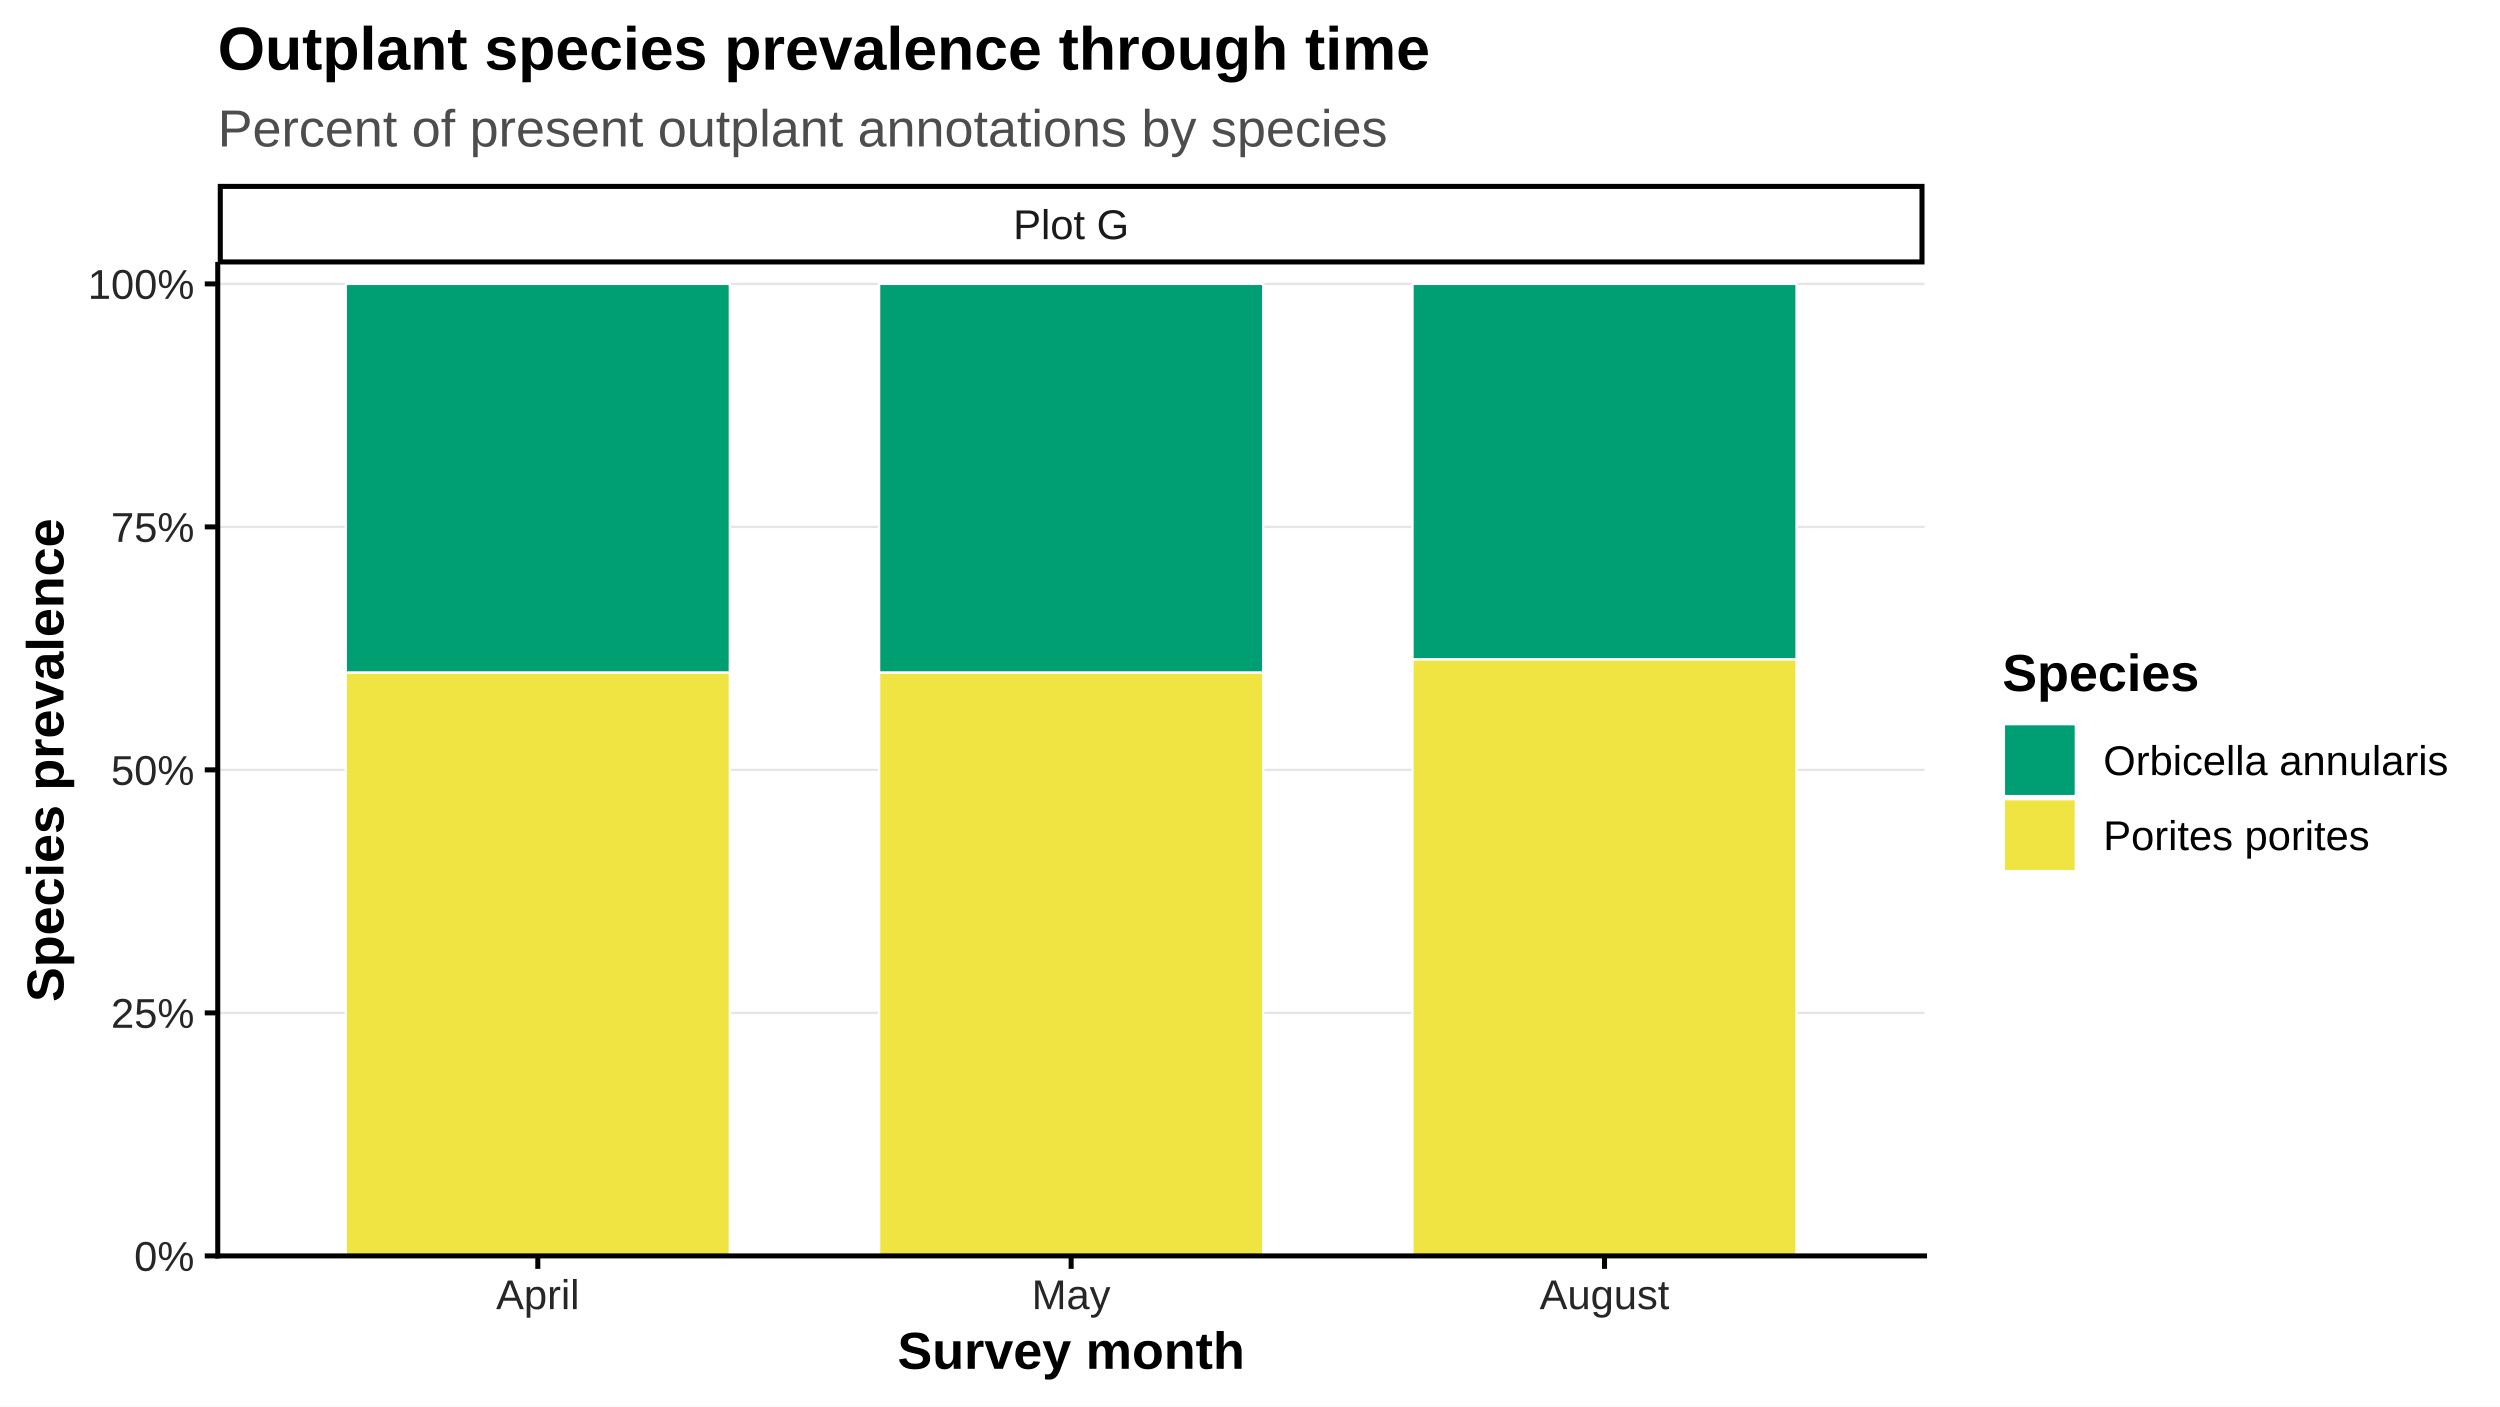
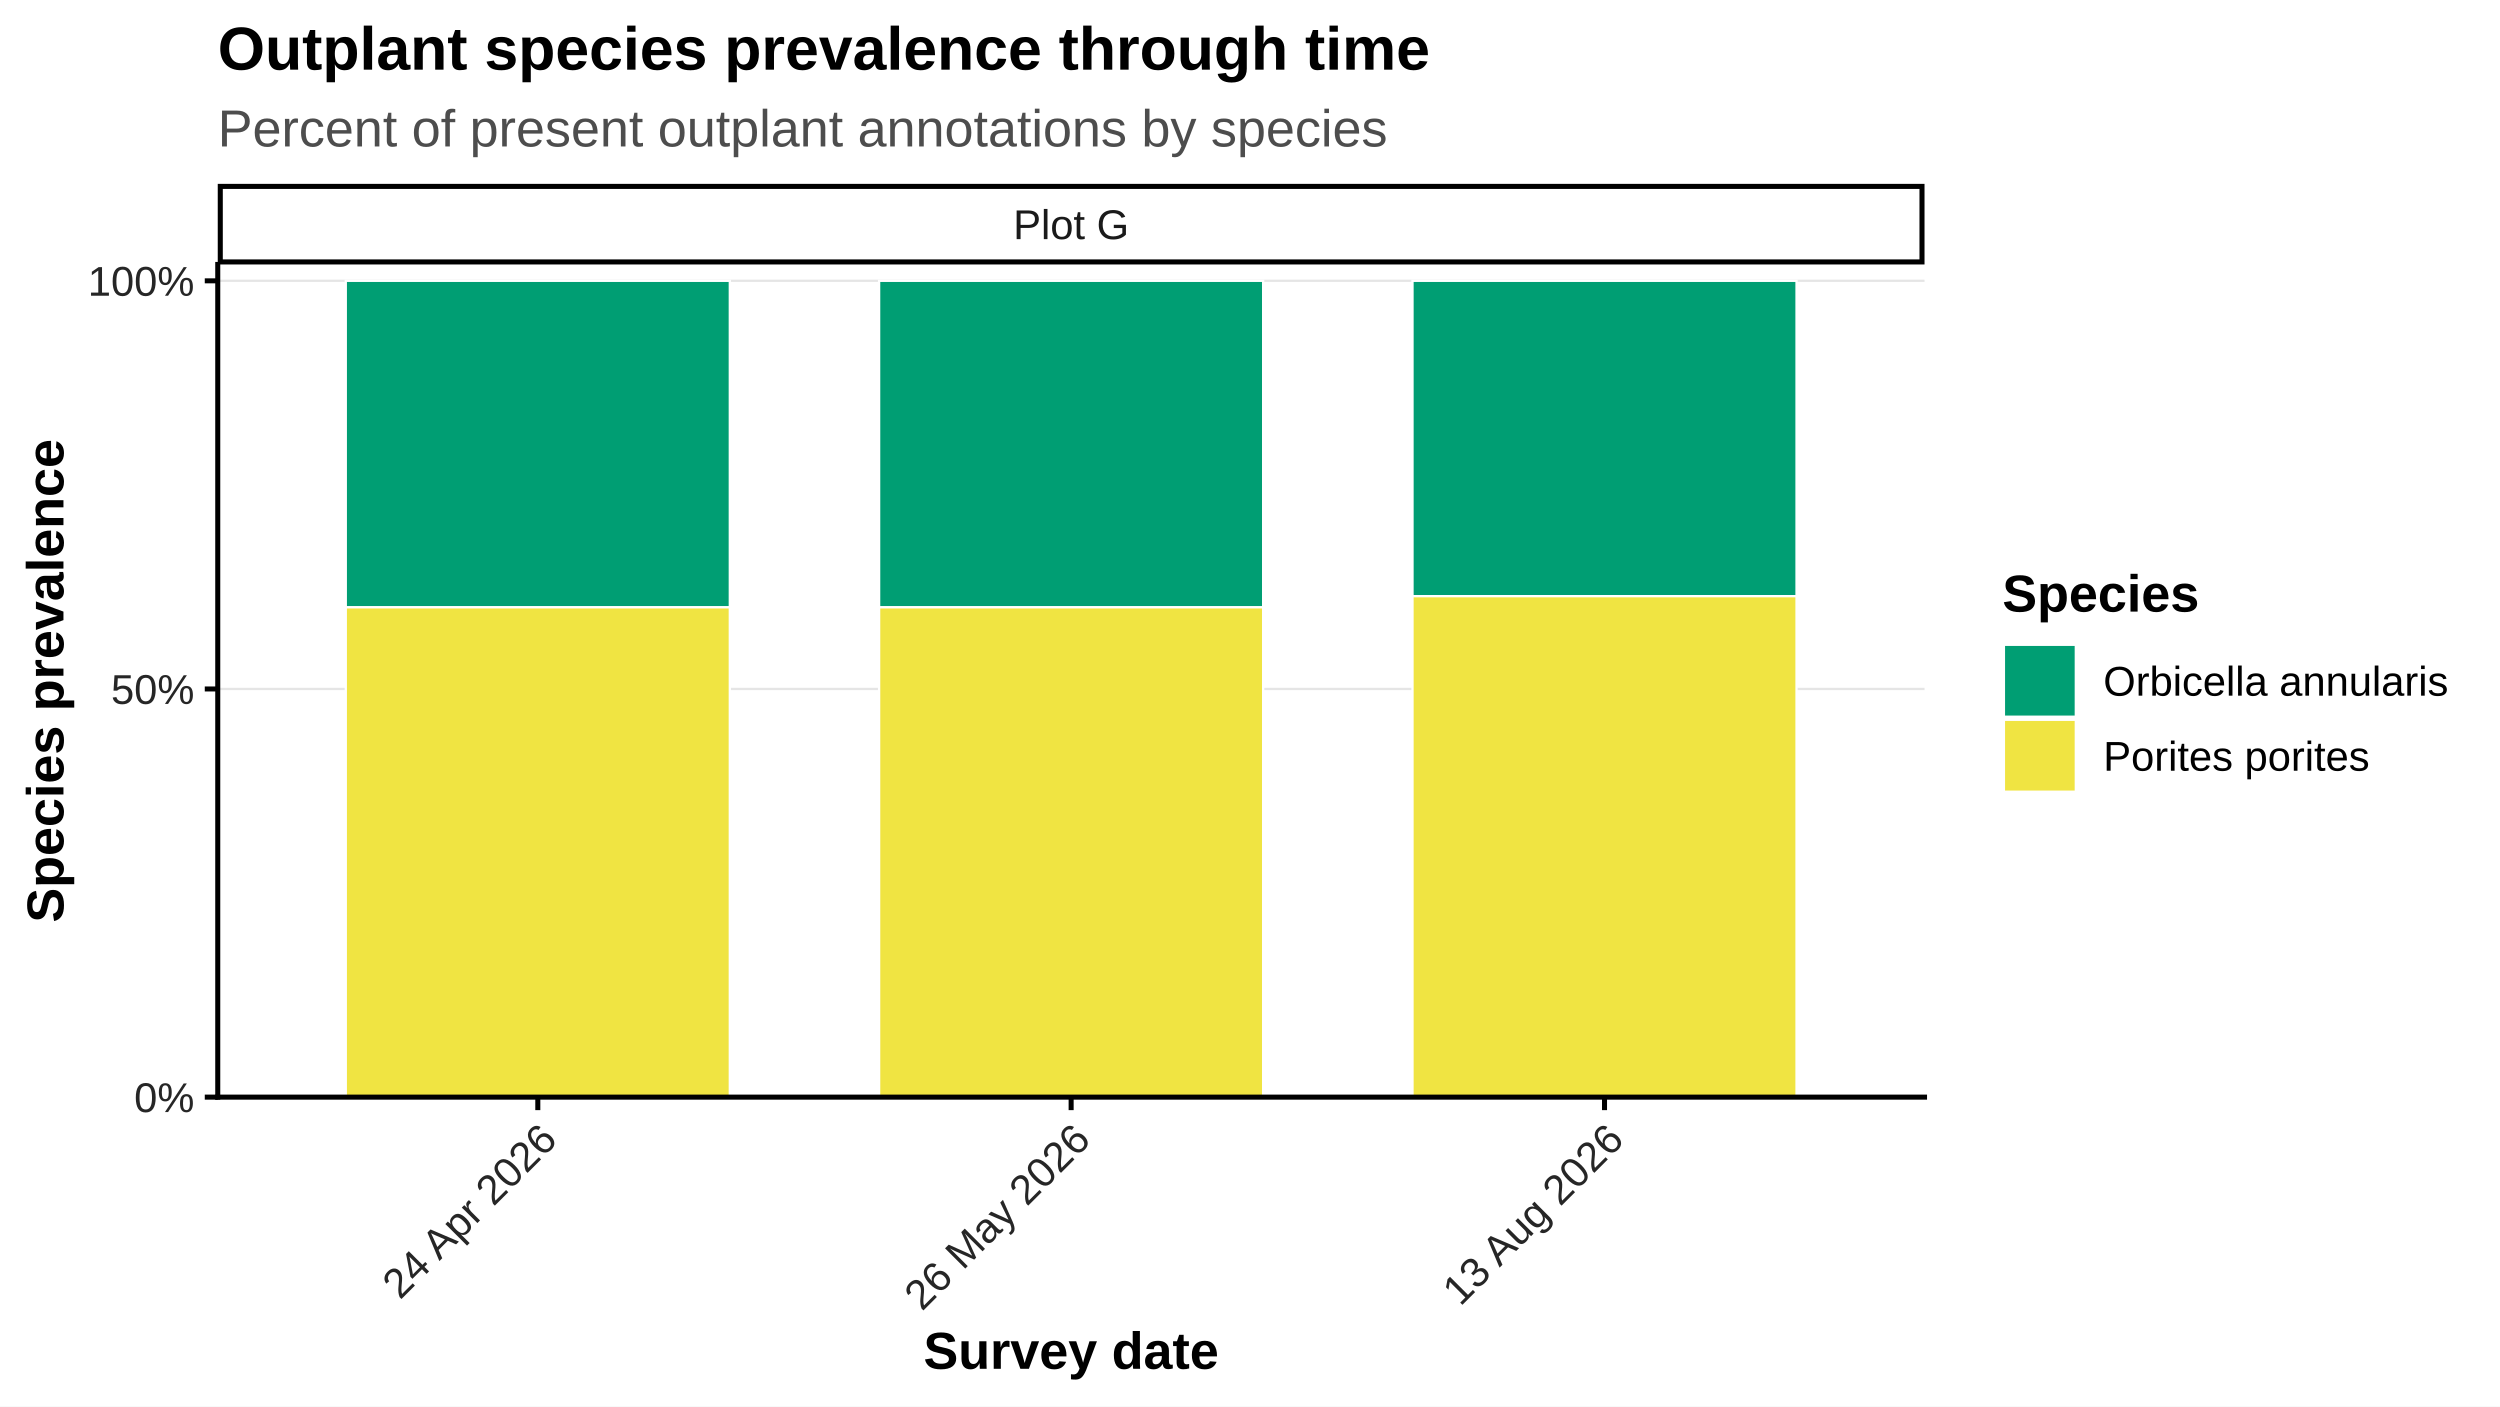
<svg xmlns="http://www.w3.org/2000/svg" class="svglite" width="576.00pt" height="324.00pt" viewBox="0 0 576.00 324.00">
  <defs>
    <style type="text/css">
    .svglite line, .svglite polyline, .svglite polygon, .svglite path, .svglite rect, .svglite circle {
      fill: none;
      stroke: #000000;
      stroke-linecap: round;
      stroke-linejoin: round;
      stroke-miterlimit: 10.00;
    }
    .svglite text {
      white-space: pre;
    }
  </style>
  </defs>
  <rect width="100%" height="100%" style="stroke: none; fill: #FFFFFF;" />
  <defs>
    <clipPath id="cpMC4wMHw1NzYuMDB8MC4wMHwzMjQuMDA=">
      <rect x="0.00" y="0.00" width="576.00" height="324.00" />
    </clipPath>
  </defs>
  <g clip-path="url(#cpMC4wMHw1NzYuMDB8MC4wMHwzMjQuMDA=)">
    <rect x="0.00" y="0.00" width="576.00" height="324.00" style="stroke-width: 1.16; stroke: #FFFFFF; fill: #FFFFFF;" />
  </g>
  <defs>
-     <clipPath id="cpNTAuMTd8NDQzLjQxfDYwLjkzfDI4OS4zNg==">
-       <rect x="50.17" y="60.93" width="393.24" height="228.42" />
+     <clipPath id="cpNTAuMTd8NDQzLjQxfDYwLjkzfDI1Mi43OA==">
+       <rect x="50.17" y="60.93" width="393.24" height="191.84" />
    </clipPath>
  </defs>
-   <g clip-path="url(#cpNTAuMTd8NDQzLjQxfDYwLjkzfDI4OS4zNg==)">
-     <rect x="50.17" y="60.93" width="393.24" height="228.42" style="stroke-width: 1.16; stroke: none; fill: #FFFFFF;" />
-     <polyline points="50.17,289.36 443.41,289.36 " style="stroke-width: 0.53; stroke: #E5E5E5; stroke-linecap: butt;" />
-     <polyline points="50.17,233.37 443.41,233.37 " style="stroke-width: 0.53; stroke: #E5E5E5; stroke-linecap: butt;" />
-     <polyline points="50.17,177.38 443.41,177.38 " style="stroke-width: 0.53; stroke: #E5E5E5; stroke-linecap: butt;" />
-     <polyline points="50.17,121.40 443.41,121.40 " style="stroke-width: 0.53; stroke: #E5E5E5; stroke-linecap: butt;" />
-     <polyline points="50.17,65.41 443.41,65.41 " style="stroke-width: 0.53; stroke: #E5E5E5; stroke-linecap: butt;" />
-     <rect x="79.67" y="65.41" width="88.48" height="89.58" style="stroke-width: 0.53; stroke: #FFFFFF; stroke-linecap: butt; stroke-linejoin: miter; fill: #009E73;" />
-     <rect x="79.67" y="154.99" width="88.48" height="134.37" style="stroke-width: 0.53; stroke: #FFFFFF; stroke-linecap: butt; stroke-linejoin: miter; fill: #F0E442;" />
-     <rect x="202.55" y="65.41" width="88.48" height="89.58" style="stroke-width: 0.53; stroke: #FFFFFF; stroke-linecap: butt; stroke-linejoin: miter; fill: #009E73;" />
-     <rect x="202.55" y="154.99" width="88.48" height="134.37" style="stroke-width: 0.53; stroke: #FFFFFF; stroke-linecap: butt; stroke-linejoin: miter; fill: #F0E442;" />
-     <rect x="325.44" y="65.41" width="88.48" height="86.52" style="stroke-width: 0.53; stroke: #FFFFFF; stroke-linecap: butt; stroke-linejoin: miter; fill: #009E73;" />
-     <rect x="325.44" y="151.94" width="88.48" height="137.42" style="stroke-width: 0.53; stroke: #FFFFFF; stroke-linecap: butt; stroke-linejoin: miter; fill: #F0E442;" />
+   <g clip-path="url(#cpNTAuMTd8NDQzLjQxfDYwLjkzfDI1Mi43OA==)">
+     <rect x="50.17" y="60.93" width="393.24" height="191.84" style="stroke-width: 1.16; stroke: none; fill: #FFFFFF;" />
+     <polyline points="50.17,252.78 443.41,252.78 " style="stroke-width: 0.53; stroke: #E5E5E5; stroke-linecap: butt;" />
+     <polyline points="50.17,158.74 443.41,158.74 " style="stroke-width: 0.53; stroke: #E5E5E5; stroke-linecap: butt;" />
+     <polyline points="50.17,64.70 443.41,64.70 " style="stroke-width: 0.53; stroke: #E5E5E5; stroke-linecap: butt;" />
+     <rect x="79.67" y="64.70" width="88.48" height="75.23" style="stroke-width: 0.53; stroke: #FFFFFF; stroke-linecap: butt; stroke-linejoin: miter; fill: #009E73;" />
+     <rect x="79.67" y="139.93" width="88.48" height="112.85" style="stroke-width: 0.53; stroke: #FFFFFF; stroke-linecap: butt; stroke-linejoin: miter; fill: #F0E442;" />
+     <rect x="202.55" y="64.70" width="88.48" height="75.23" style="stroke-width: 0.53; stroke: #FFFFFF; stroke-linecap: butt; stroke-linejoin: miter; fill: #009E73;" />
+     <rect x="202.55" y="139.93" width="88.48" height="112.85" style="stroke-width: 0.53; stroke: #FFFFFF; stroke-linecap: butt; stroke-linejoin: miter; fill: #F0E442;" />
+     <rect x="325.44" y="64.70" width="88.48" height="72.67" style="stroke-width: 0.53; stroke: #FFFFFF; stroke-linecap: butt; stroke-linejoin: miter; fill: #009E73;" />
+     <rect x="325.44" y="137.36" width="88.48" height="115.41" style="stroke-width: 0.53; stroke: #FFFFFF; stroke-linecap: butt; stroke-linejoin: miter; fill: #F0E442;" />
  </g>
  <g clip-path="url(#cpMC4wMHw1NzYuMDB8MC4wMHwzMjQuMDA=)">
</g>
  <defs>
    <clipPath id="cpNTAuMTd8NDQzLjQxfDQyLjM2fDYwLjkz">
      <rect x="50.17" y="42.36" width="393.24" height="18.57" />
    </clipPath>
  </defs>
  <g clip-path="url(#cpNTAuMTd8NDQzLjQxfDQyLjM2fDYwLjkz)">
    <rect x="50.17" y="42.36" width="393.24" height="18.57" style="stroke-width: 2.33; fill: #FFFFFF;" />
    <text x="246.79" y="55.09" text-anchor="middle" style="font-size: 9.60px;fill: #1A1A1A; font-family: &quot;Arial&quot;;" textLength="26.65px" lengthAdjust="spacingAndGlyphs">Plot G</text>
  </g>
  <g clip-path="url(#cpMC4wMHw1NzYuMDB8MC4wMHwzMjQuMDA=)">
-     <polyline points="50.17,289.36 443.41,289.36 " style="stroke-width: 1.16; stroke-linecap: square;" />
-     <polyline points="123.91,292.35 123.91,289.36 " style="stroke-width: 1.16; stroke-linecap: butt;" />
-     <polyline points="246.79,292.35 246.79,289.36 " style="stroke-width: 1.16; stroke-linecap: butt;" />
-     <polyline points="369.68,292.35 369.68,289.36 " style="stroke-width: 1.16; stroke-linecap: butt;" />
-     <text x="123.91" y="301.62" text-anchor="middle" style="font-size: 9.60px;fill: #262626; font-family: &quot;Arial&quot;;" textLength="19.20px" lengthAdjust="spacingAndGlyphs">April</text>
-     <text x="246.79" y="301.62" text-anchor="middle" style="font-size: 9.60px;fill: #262626; font-family: &quot;Arial&quot;;" textLength="18.12px" lengthAdjust="spacingAndGlyphs">May</text>
-     <text x="369.68" y="301.62" text-anchor="middle" style="font-size: 9.60px;fill: #262626; font-family: &quot;Arial&quot;;" textLength="29.87px" lengthAdjust="spacingAndGlyphs">August</text>
-     <polyline points="50.17,289.36 50.17,60.93 " style="stroke-width: 1.16; stroke-linecap: square;" />
-     <text x="44.79" y="292.80" text-anchor="end" style="font-size: 9.60px;fill: #262626; font-family: &quot;Arial&quot;;" textLength="13.87px" lengthAdjust="spacingAndGlyphs">0%</text>
-     <text x="44.79" y="236.81" text-anchor="end" style="font-size: 9.60px;fill: #262626; font-family: &quot;Arial&quot;;" textLength="19.20px" lengthAdjust="spacingAndGlyphs">25%</text>
-     <text x="44.79" y="180.83" text-anchor="end" style="font-size: 9.60px;fill: #262626; font-family: &quot;Arial&quot;;" textLength="19.20px" lengthAdjust="spacingAndGlyphs">50%</text>
-     <text x="44.79" y="124.84" text-anchor="end" style="font-size: 9.60px;fill: #262626; font-family: &quot;Arial&quot;;" textLength="19.20px" lengthAdjust="spacingAndGlyphs">75%</text>
-     <text x="44.79" y="68.85" text-anchor="end" style="font-size: 9.60px;fill: #262626; font-family: &quot;Arial&quot;;" textLength="24.54px" lengthAdjust="spacingAndGlyphs">100%</text>
-     <polyline points="47.18,289.36 50.17,289.36 " style="stroke-width: 1.16; stroke-linecap: butt;" />
-     <polyline points="47.18,233.37 50.17,233.37 " style="stroke-width: 1.16; stroke-linecap: butt;" />
-     <polyline points="47.18,177.38 50.17,177.38 " style="stroke-width: 1.16; stroke-linecap: butt;" />
-     <polyline points="47.18,121.40 50.17,121.40 " style="stroke-width: 1.16; stroke-linecap: butt;" />
-     <polyline points="47.18,65.41 50.17,65.41 " style="stroke-width: 1.16; stroke-linecap: butt;" />
-     <text x="246.79" y="315.37" text-anchor="middle" style="font-size: 12.00px; font-weight: bold; font-family: &quot;Arial&quot;;" textLength="80.02px" lengthAdjust="spacingAndGlyphs">Survey month</text>
-     <text transform="translate(14.62,175.15) rotate(-90)" text-anchor="middle" style="font-size: 12.00px; font-weight: bold; font-family: &quot;Arial&quot;;" textLength="111.41px" lengthAdjust="spacingAndGlyphs">Species prevalence</text>
-     <rect x="455.36" y="143.25" width="114.66" height="63.78" style="stroke-width: 1.16; stroke: none; fill: #FFFFFF;" />
-     <text x="461.34" y="159.20" style="font-size: 12.00px; font-weight: bold; font-family: &quot;Arial&quot;;" textLength="45.37px" lengthAdjust="spacingAndGlyphs">Species</text>
-     <rect x="461.34" y="166.50" width="17.28" height="17.28" style="stroke-width: 1.16; stroke: none; fill: #FFFFFF;" />
-     <rect x="461.70" y="166.85" width="16.57" height="16.57" style="stroke-width: 0.53; stroke: #FFFFFF; stroke-linecap: butt; stroke-linejoin: miter; fill: #009E73;" />
-     <rect x="461.34" y="183.78" width="17.28" height="17.28" style="stroke-width: 1.16; stroke: none; fill: #FFFFFF;" />
-     <rect x="461.70" y="184.13" width="16.57" height="16.57" style="stroke-width: 0.53; stroke: #FFFFFF; stroke-linecap: butt; stroke-linejoin: miter; fill: #F0E442;" />
-     <text x="484.60" y="178.58" style="font-size: 9.60px; font-family: &quot;Arial&quot;;" textLength="79.44px" lengthAdjust="spacingAndGlyphs">Orbicella annularis</text>
-     <text x="484.60" y="195.86" style="font-size: 9.60px; font-family: &quot;Arial&quot;;" textLength="61.32px" lengthAdjust="spacingAndGlyphs">Porites porites</text>
+     <polyline points="50.17,252.78 443.41,252.78 " style="stroke-width: 1.16; stroke-linecap: square;" />
+     <polyline points="123.91,255.77 123.91,252.78 " style="stroke-width: 1.16; stroke-linecap: butt;" />
+     <polyline points="246.79,255.77 246.79,252.78 " style="stroke-width: 1.16; stroke-linecap: butt;" />
+     <polyline points="369.68,255.77 369.68,252.78 " style="stroke-width: 1.16; stroke-linecap: butt;" />
+     <text transform="translate(128.77,263.02) rotate(-45)" text-anchor="end" style="font-size: 9.60px;fill: #262626; font-family: &quot;Arial&quot;;" textLength="52.27px" lengthAdjust="spacingAndGlyphs">24 Apr 2026</text>
+     <text transform="translate(251.66,263.02) rotate(-45)" text-anchor="end" style="font-size: 9.60px;fill: #262626; font-family: &quot;Arial&quot;;" textLength="55.46px" lengthAdjust="spacingAndGlyphs">26 May 2026</text>
+     <text transform="translate(374.55,263.02) rotate(-45)" text-anchor="end" style="font-size: 9.60px;fill: #262626; font-family: &quot;Arial&quot;;" textLength="54.41px" lengthAdjust="spacingAndGlyphs">13 Aug 2026</text>
+     <polyline points="50.17,252.78 50.17,60.93 " style="stroke-width: 1.16; stroke-linecap: square;" />
+     <text x="44.79" y="256.22" text-anchor="end" style="font-size: 9.60px;fill: #262626; font-family: &quot;Arial&quot;;" textLength="13.87px" lengthAdjust="spacingAndGlyphs">0%</text>
+     <text x="44.79" y="162.18" text-anchor="end" style="font-size: 9.60px;fill: #262626; font-family: &quot;Arial&quot;;" textLength="19.20px" lengthAdjust="spacingAndGlyphs">50%</text>
+     <text x="44.79" y="68.14" text-anchor="end" style="font-size: 9.60px;fill: #262626; font-family: &quot;Arial&quot;;" textLength="24.54px" lengthAdjust="spacingAndGlyphs">100%</text>
+     <polyline points="47.18,252.78 50.17,252.78 " style="stroke-width: 1.16; stroke-linecap: butt;" />
+     <polyline points="47.18,158.74 50.17,158.74 " style="stroke-width: 1.16; stroke-linecap: butt;" />
+     <polyline points="47.18,64.70 50.17,64.70 " style="stroke-width: 1.16; stroke-linecap: butt;" />
+     <text x="246.79" y="315.37" text-anchor="middle" style="font-size: 12.00px; font-weight: bold; font-family: &quot;Arial&quot;;" textLength="68.04px" lengthAdjust="spacingAndGlyphs">Survey date</text>
+     <text transform="translate(14.62,156.86) rotate(-90)" text-anchor="middle" style="font-size: 12.00px; font-weight: bold; font-family: &quot;Arial&quot;;" textLength="111.41px" lengthAdjust="spacingAndGlyphs">Species prevalence</text>
+     <rect x="455.36" y="124.96" width="114.66" height="63.78" style="stroke-width: 1.16; stroke: none; fill: #FFFFFF;" />
+     <text x="461.34" y="140.91" style="font-size: 12.00px; font-weight: bold; font-family: &quot;Arial&quot;;" textLength="45.37px" lengthAdjust="spacingAndGlyphs">Species</text>
+     <rect x="461.34" y="148.21" width="17.28" height="17.28" style="stroke-width: 1.16; stroke: none; fill: #FFFFFF;" />
+     <rect x="461.70" y="148.56" width="16.57" height="16.57" style="stroke-width: 0.53; stroke: #FFFFFF; stroke-linecap: butt; stroke-linejoin: miter; fill: #009E73;" />
+     <rect x="461.34" y="165.49" width="17.28" height="17.28" style="stroke-width: 1.16; stroke: none; fill: #FFFFFF;" />
+     <rect x="461.70" y="165.84" width="16.57" height="16.57" style="stroke-width: 0.53; stroke: #FFFFFF; stroke-linecap: butt; stroke-linejoin: miter; fill: #F0E442;" />
+     <text x="484.60" y="160.29" style="font-size: 9.60px; font-family: &quot;Arial&quot;;" textLength="79.44px" lengthAdjust="spacingAndGlyphs">Orbicella annularis</text>
+     <text x="484.60" y="177.57" style="font-size: 9.60px; font-family: &quot;Arial&quot;;" textLength="61.32px" lengthAdjust="spacingAndGlyphs">Porites porites</text>
    <text x="50.17" y="33.74" style="font-size: 12.00px;fill: #4D4D4D; font-family: &quot;Arial&quot;;" textLength="269.50px" lengthAdjust="spacingAndGlyphs">Percent of present outplant annotations by species</text>
    <text x="50.17" y="16.05" style="font-size: 14.00px; font-weight: bold; font-family: &quot;Arial&quot;;" textLength="279.17px" lengthAdjust="spacingAndGlyphs">Outplant species prevalence through time</text>
  </g>
</svg>
